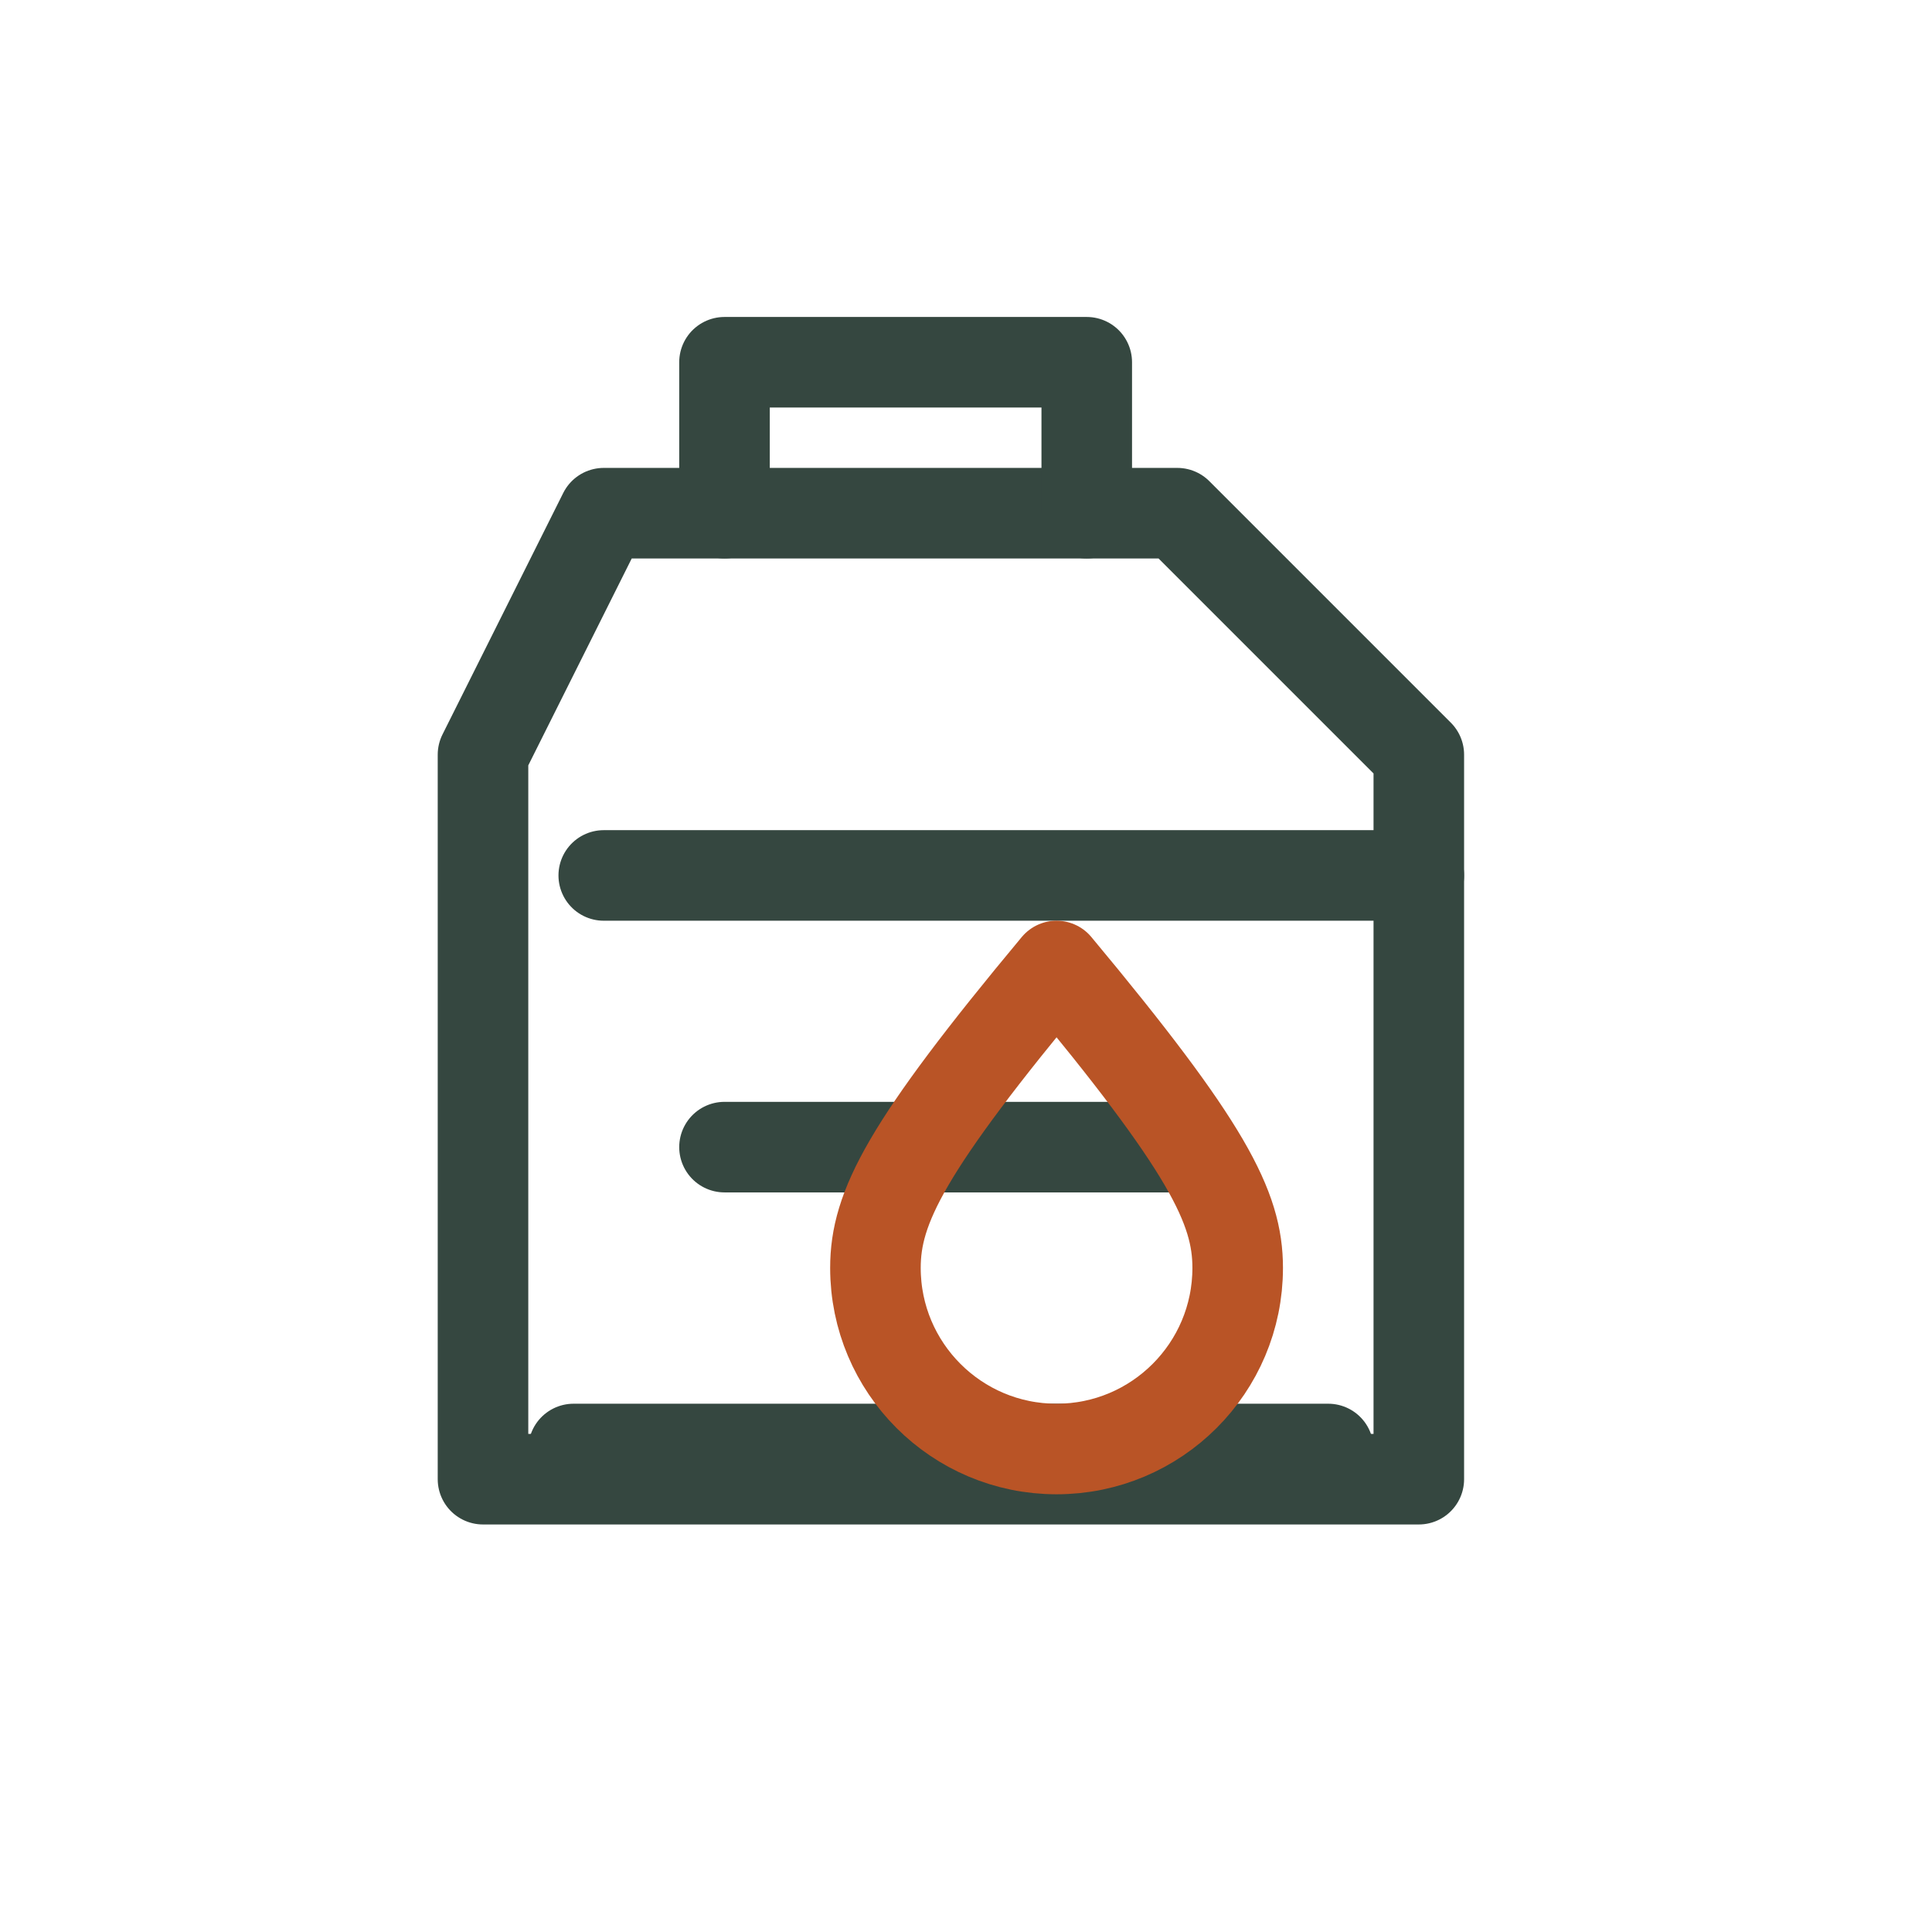
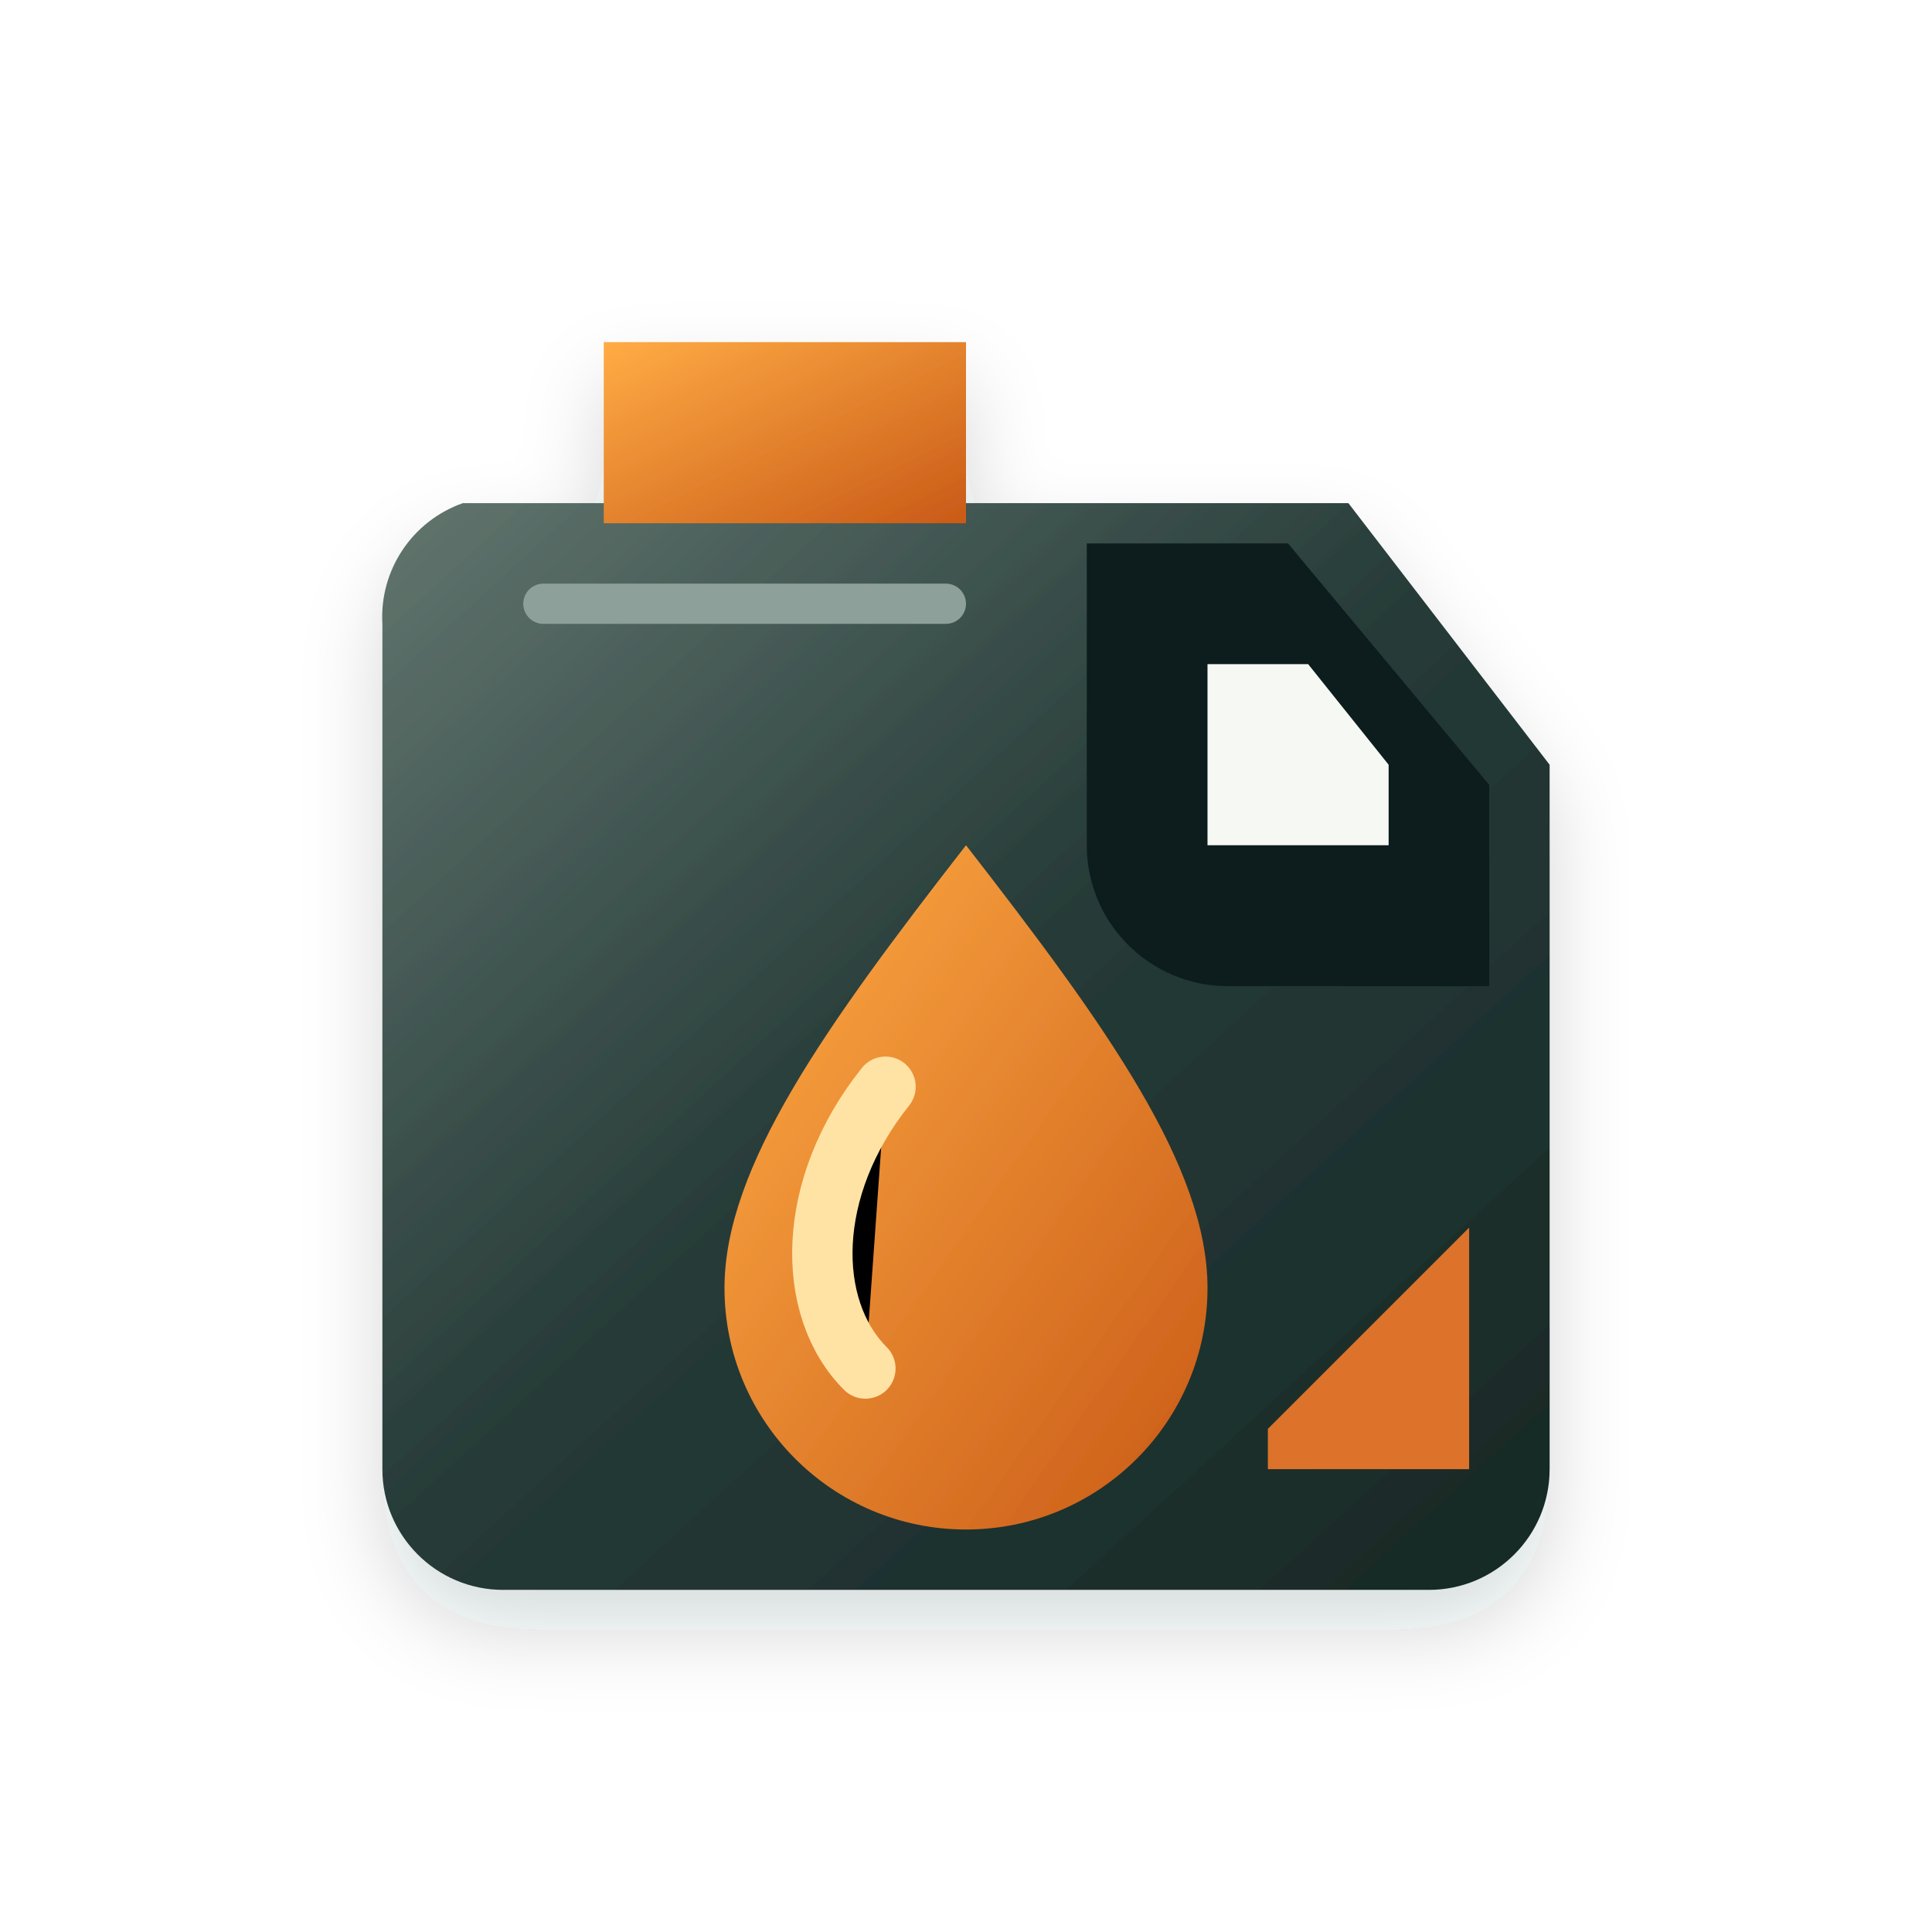
- <svg xmlns="http://www.w3.org/2000/svg" width="64" height="64" viewBox="0 0 64 64" fill="none" stroke="#354740" stroke-width="3" stroke-linecap="round" stroke-linejoin="round">
-   <style>.accent{stroke:#b95426}</style>
-   <path d="M20 17h19l8 8v24H16V25z" />
-   <path d="M24 17v-5h12v5M20 29h27M24 38h15M19 48h25" />
-   <path class="accent" d="M35 32c-5 6-6 8-6 10a6 6 0 0 0 12 0c0-2-1-4-6-10z" />
+ <svg xmlns="http://www.w3.org/2000/svg" width="96" height="96" viewBox="0 0 96 96">
+   <defs>
+     <linearGradient id="metal" x1="0" y1="0" x2="1" y2="1">
+       <stop stop-color="#62766f" />
+       <stop offset=".48" stop-color="#263b38" />
+       <stop offset="1" stop-color="#172825" />
+     </linearGradient>
+     <linearGradient id="dark" x1="0" y1="0" x2="1" y2="1">
+       <stop stop-color="#3e514d" />
+       <stop offset="1" stop-color="#132321" />
+     </linearGradient>
+     <linearGradient id="orange" x1="0" y1="0" x2="1" y2="1">
+       <stop stop-color="#ffac45" />
+       <stop offset="1" stop-color="#c95a17" />
+     </linearGradient>
+     <filter id="shadow" x="-25%" y="-25%" width="150%" height="150%">
+       <feDropShadow dx="0" dy="2" stdDeviation="2" flood-color="#122724" flood-opacity=".16" />
+     </filter>
+   </defs>
+   <g filter="url(#shadow)">
+     <path d="M23 25h44l10 13v35a6 6 0 0 1-6 6H25a6 6 0 0 1-6-6V31a6 6 0 0 1 4-6Z" fill="url(#metal)" />
+     <path d="M54 27h10l10 12v10H61a7 7 0 0 1-7-7Z" fill="#101f1f" />
+     <path d="M60 33h5l4 5v4h-9Z" fill="#f6f8f4" />
+     <path d="M30 17h18v9H30z" rx="2" fill="url(#orange)" />
+     <path d="M27 30h20" stroke="#8da09a" stroke-width="2" stroke-linecap="round" />
+     <path d="M48 42c-7 9-12 16-12 22a12 12 0 0 0 24 0c0-6-5-13-12-22Z" fill="url(#orange)" />
+     <path d="M44 54c-4 5-4 11-1 14" stroke="#ffe3a5" stroke-width="3" stroke-linecap="round" />
+     <path d="m63 71 10-10v12H63Z" fill="#dd722c" />
+   </g>
</svg>
